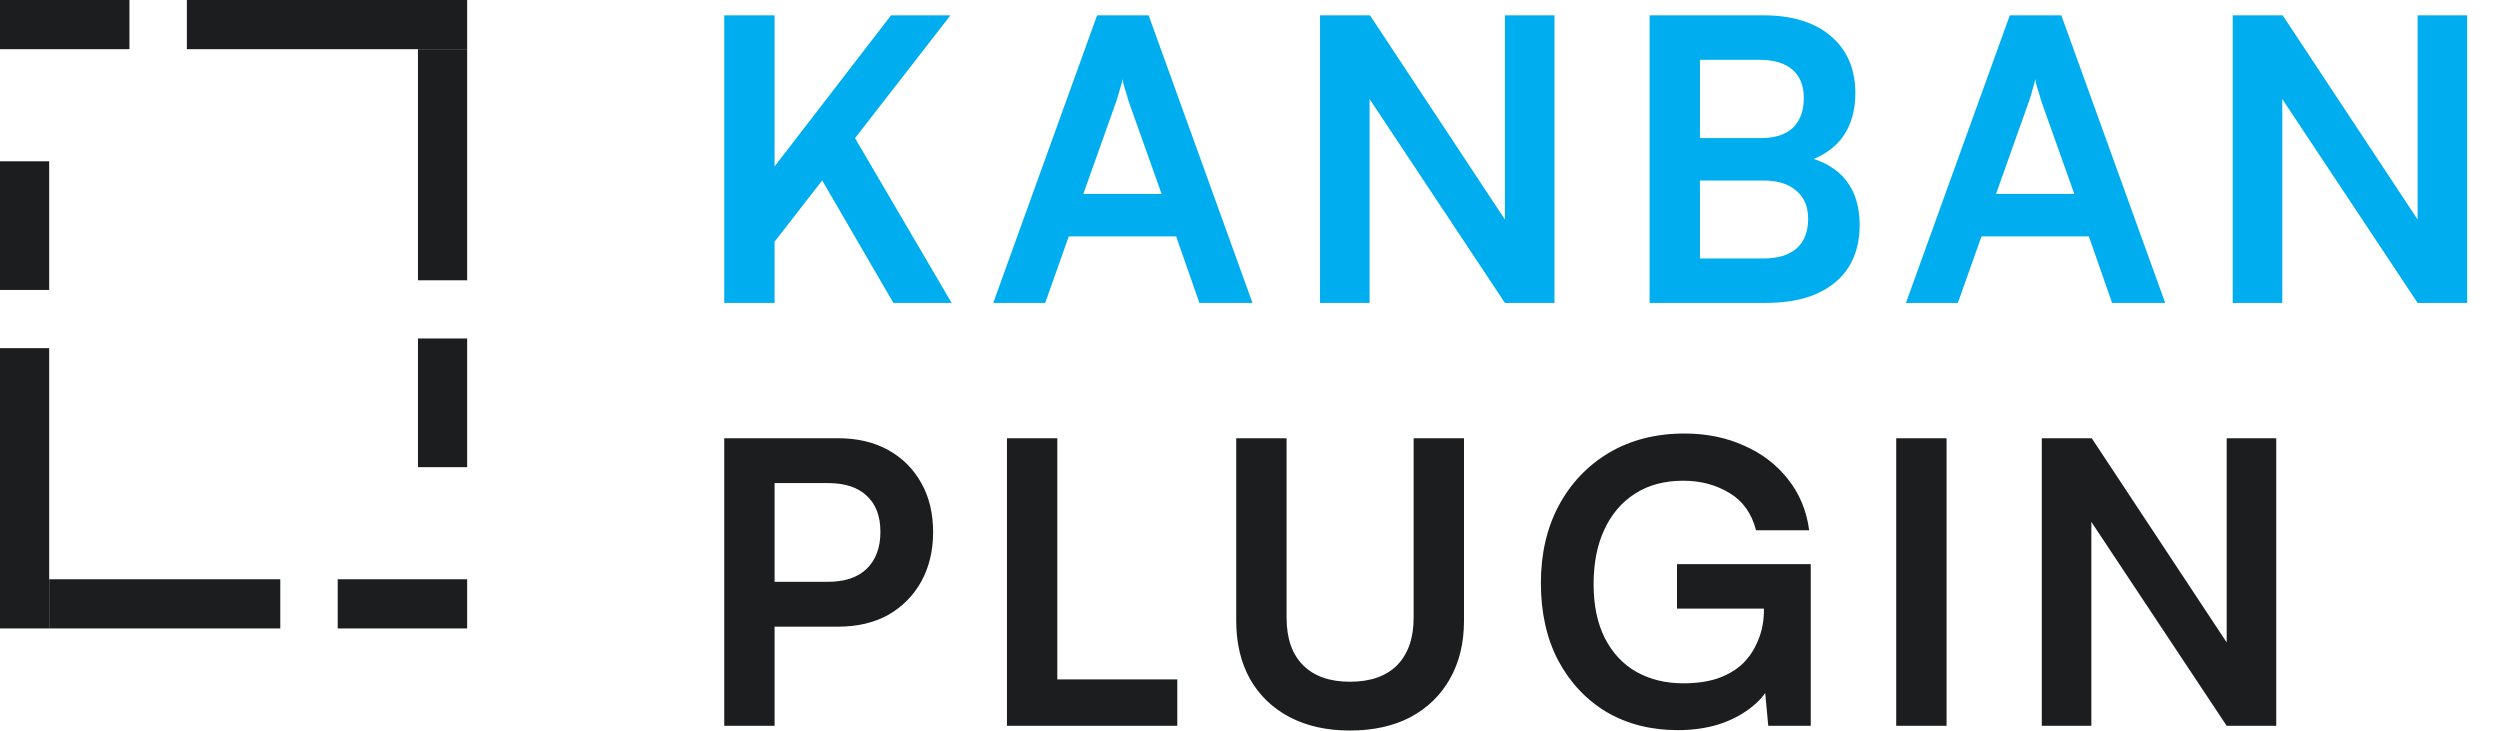
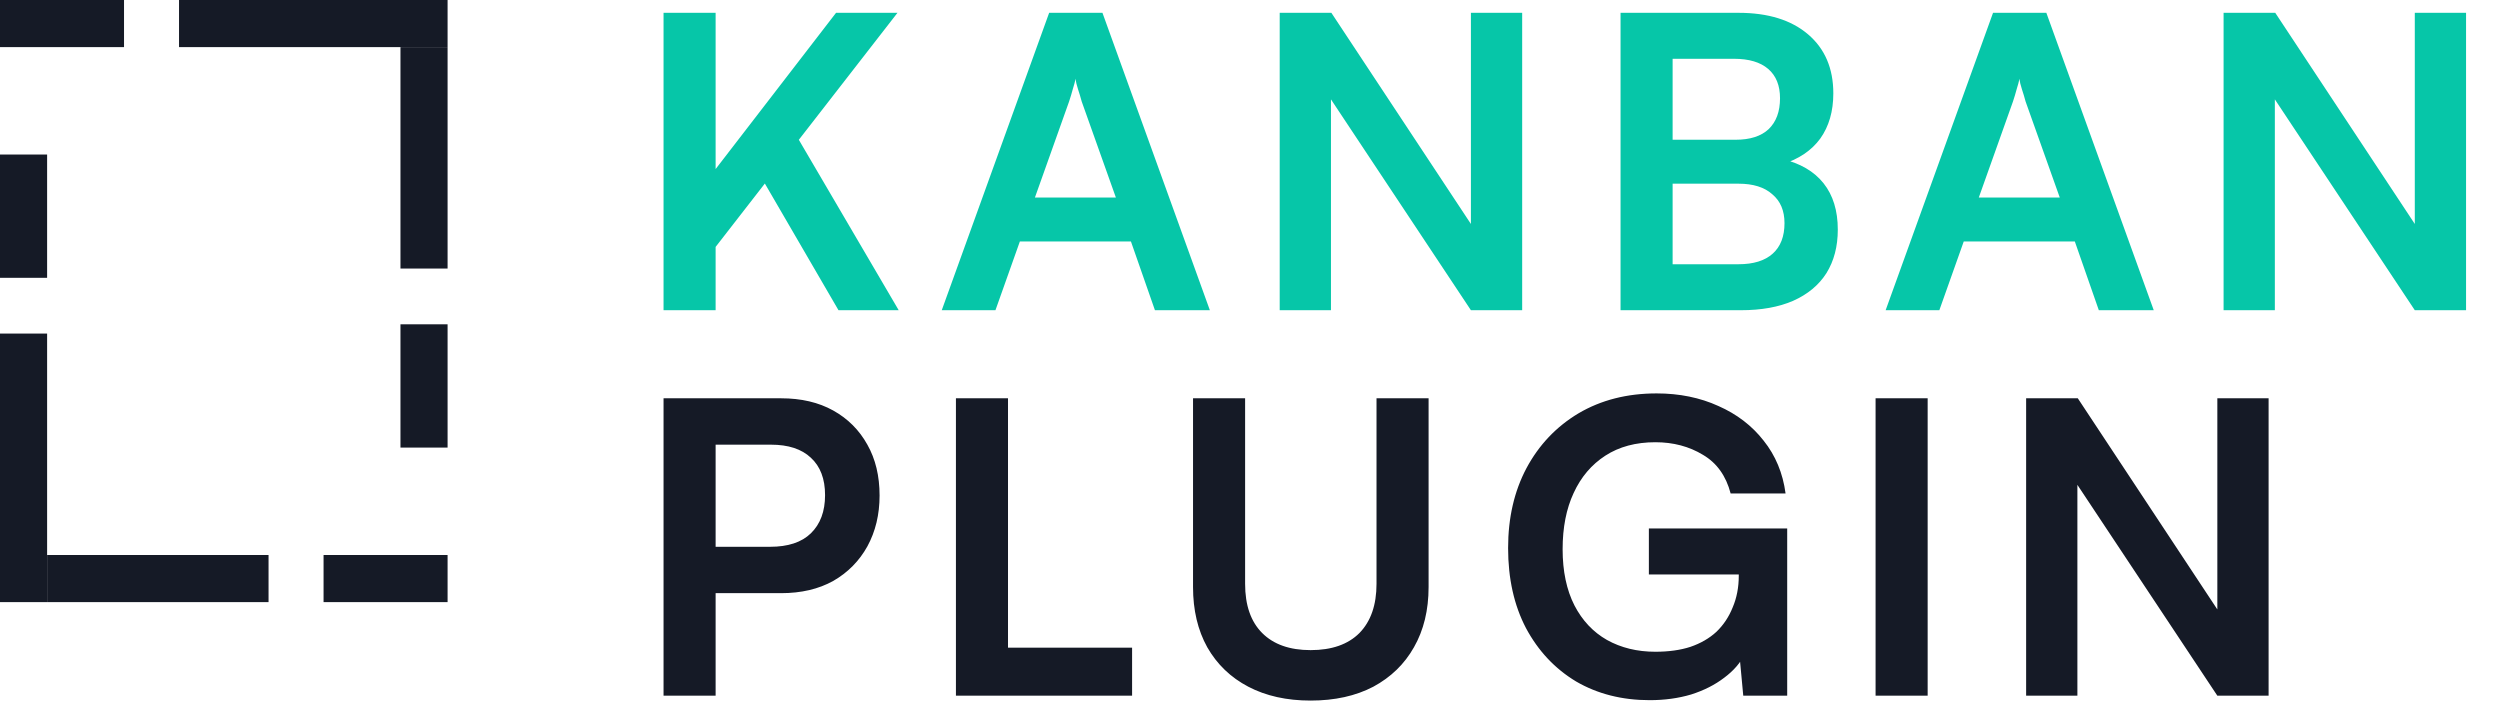
- <svg xmlns="http://www.w3.org/2000/svg" width="2542" height="743" viewBox="0 0 2542 743" fill="none">
-   <path d="M7.62939e-05 0H131.619V50H7.62939e-05V0Z" fill="#1C1D1E" />
-   <path d="M425 344.171H475V475H425V344.171Z" fill="#1C1D1E" />
-   <rect x="425" y="50" width="50" height="235" fill="#1C1D1E" />
-   <rect x="190" width="285" height="50" fill="#1C1D1E" />
-   <rect x="50" y="589" width="235" height="50" fill="#1C1D1E" />
-   <rect y="354" width="50" height="285" fill="#1C1D1E" />
-   <path d="M475 639L343.381 639L343.381 589L475 589L475 639Z" fill="#1C1D1E" />
-   <path d="M50 294.829L0 294.829L-1.14374e-05 164L50 164L50 294.829Z" fill="#1C1D1E" />
-   <path d="M966.4 15.6L775.6 261.2V184.8L906 15.6H966.4ZM787.6 15.6V308H736.4V15.6H787.6ZM834 180L866.8 136L967.6 308H908.4L834 180ZM1062.73 308H1009.93L1115.53 15.6H1167.93L1273.53 308H1219.53L1195.93 240.4H1086.73L1062.73 308ZM1135.13 102.8L1101.53 197.2H1181.13L1147.53 102.8C1146.46 98.8 1145.26 94.8 1143.93 90.8C1142.6 86.8 1141.8 83.333 1141.53 80.4C1141 83.067 1140.06 86.533 1138.73 90.8C1137.66 94.8 1136.46 98.8 1135.13 102.8ZM1392.6 308H1342.2V15.6H1393L1545 245.6H1530.2V15.6H1580.6V308H1530.2L1377.8 78.4H1392.6V308ZM1728.52 15.6V308H1677.32V15.6H1728.52ZM1793.32 183.6H1712.92V140.4H1790.52C1804.66 140.4 1815.46 136.933 1822.92 130C1830.39 122.8 1834.12 112.667 1834.12 99.6C1834.12 87.067 1830.26 77.467 1822.52 70.8C1814.79 64.133 1803.59 60.8 1788.92 60.8H1711.32V15.6H1793.32C1822.39 15.6 1845.19 22.667 1861.72 36.8C1878.26 50.933 1886.52 70.267 1886.52 94.8C1886.52 112.4 1882.26 127.2 1873.72 139.2C1865.19 150.933 1852.52 159.467 1835.72 164.8V159.2C1853.86 163.467 1867.59 171.467 1876.92 183.2C1886.26 194.933 1890.92 210.133 1890.92 228.8C1890.92 245.333 1887.19 259.6 1879.72 271.6C1872.26 283.333 1861.32 292.4 1846.92 298.8C1832.79 304.933 1815.72 308 1795.72 308H1711.32V262.8H1793.32C1807.99 262.8 1819.19 259.333 1826.92 252.4C1834.66 245.467 1838.52 235.467 1838.52 222.4C1838.52 210.133 1834.52 200.667 1826.52 194C1818.79 187.067 1807.72 183.6 1793.32 183.6ZM1990.76 308H1937.96L2043.56 15.6H2095.96L2201.56 308H2147.56L2123.96 240.4H2014.76L1990.76 308ZM2063.16 102.8L2029.56 197.2H2109.16L2075.56 102.8C2074.5 98.8 2073.3 94.8 2071.96 90.8C2070.63 86.8 2069.83 83.333 2069.56 80.4C2069.03 83.067 2068.1 86.533 2066.76 90.8C2065.7 94.8 2064.5 98.8 2063.16 102.8ZM2320.63 308H2270.23V15.6H2321.03L2473.03 245.6H2458.23V15.6H2508.63V308H2458.23L2305.83 78.4H2320.63V308Z" fill="#00AEEF" />
-   <path d="M787.6 445.6V738H736.4V445.6H787.6ZM852 637.2H775.2V591.6H841.2C858.8 591.6 872.133 587.2 881.2 578.4C890.533 569.333 895.2 556.8 895.2 540.8C895.2 524.8 890.533 512.533 881.2 504C872.133 495.467 859.067 491.2 842 491.2H770.4V445.6H852C871.733 445.6 888.8 449.6 903.2 457.6C917.6 465.6 928.8 476.8 936.8 491.2C944.8 505.333 948.8 522 948.8 541.2C948.8 559.867 944.8 576.533 936.8 591.2C928.8 605.6 917.6 616.933 903.2 625.2C888.8 633.2 871.733 637.2 852 637.2ZM1075.07 445.6V738H1023.87V445.6H1075.07ZM1032.67 738V690.8H1197.07V738H1032.67ZM1256.99 631.2V445.6H1308.19V628C1308.19 649.067 1313.79 665.2 1324.99 676.4C1336.19 687.6 1352.06 693.2 1372.59 693.2C1393.39 693.2 1409.39 687.6 1420.59 676.4C1431.79 664.933 1437.39 648.8 1437.39 628V445.6H1488.59V631.2C1488.59 653.867 1483.79 673.6 1474.19 690.4C1464.86 706.933 1451.53 719.867 1434.19 729.2C1416.86 738.267 1396.33 742.8 1372.59 742.8C1349.13 742.8 1328.73 738.267 1311.39 729.2C1294.06 720.133 1280.59 707.2 1270.99 690.4C1261.66 673.6 1256.99 653.867 1256.99 631.2ZM1711.57 488.8C1692.37 488.8 1675.97 493.2 1662.37 502C1648.77 510.8 1638.37 523.067 1631.17 538.8C1623.97 554.267 1620.37 572.667 1620.37 594C1620.37 615.6 1624.24 634 1631.97 649.2C1639.71 664.133 1650.37 675.467 1663.97 683.2C1677.84 690.933 1693.71 694.8 1711.57 694.8C1724.64 694.8 1736.11 693.2 1745.97 690C1756.11 686.533 1764.64 681.6 1771.57 675.2C1778.51 668.533 1783.84 660.533 1787.57 651.2C1791.57 641.867 1793.57 631.467 1793.57 620V594.4L1817.57 618.8H1705.17V573.6H1841.17V738H1797.97L1793.57 690.8L1799.57 696.8C1795.31 705.6 1788.51 713.467 1779.17 720.4C1770.11 727.333 1759.31 732.8 1746.77 736.8C1734.24 740.533 1720.64 742.4 1705.97 742.4C1678.77 742.4 1654.64 736.267 1633.57 724C1612.77 711.467 1596.37 694 1584.37 671.6C1572.64 649.2 1566.77 622.933 1566.77 592.8C1566.77 563.2 1572.77 537.067 1584.77 514.4C1597.04 491.467 1614.11 473.467 1635.97 460.4C1658.11 447.333 1683.71 440.8 1712.77 440.8C1735.17 440.8 1755.44 444.933 1773.57 453.2C1791.71 461.2 1806.51 472.533 1817.97 487.2C1829.71 501.867 1836.91 519.2 1839.57 539.2H1785.57C1781.04 521.867 1771.97 509.2 1758.37 501.2C1744.77 492.933 1729.17 488.8 1711.57 488.8ZM1979.27 445.6V738H1928.07V445.6H1979.27ZM2126.49 738H2076.09V445.6H2126.89L2278.89 675.6H2264.09V445.6H2314.49V738H2264.09L2111.69 508.4H2126.49V738Z" fill="#1C1D1E" />
+ <svg xmlns="http://www.w3.org/2000/svg" width="2458" height="689" viewBox="0 0 2458 689" fill="none">
+   <path d="M0 0H121.938V46.322H0V0Z" fill="#151A26" />
+   <path d="M393.74 318.856H440.062V440.063H393.74V318.856Z" fill="#151A26" />
+   <rect x="393.74" y="46.322" width="46.322" height="217.715" fill="#151A26" />
+   <rect x="176.025" width="264.038" height="46.322" fill="#151A26" />
+   <rect x="46.322" y="545.678" width="217.715" height="46.322" fill="#151A26" />
+   <rect y="327.962" width="46.322" height="264.038" fill="#151A26" />
+   <path d="M440.062 592L318.125 592L318.125 545.678L440.062 545.678L440.062 592Z" fill="#151A26" />
+   <path d="M46.322 273.144L0 273.144L-1.05962e-05 151.937L46.322 151.937L46.322 273.144Z" fill="#151A26" />
+   <path d="M882.4 12.6L691.6 258.2V181.8L822 12.6H882.4ZM703.6 12.6V305H652.4V12.6H703.6ZM750 177L782.8 133L883.6 305H824.4L750 177ZM978.731 305H925.931L1031.53 12.6H1083.93L1189.53 305H1135.53L1111.93 237.4H1002.73L978.731 305ZM1051.13 99.8L1017.53 194.2H1097.13L1063.53 99.8C1062.46 95.8 1061.26 91.8 1059.93 87.8C1058.6 83.8 1057.8 80.333 1057.53 77.4C1057 80.067 1056.06 83.533 1054.73 87.8C1053.66 91.8 1052.46 95.8 1051.13 99.8ZM1308.6 305H1258.2V12.6H1309L1461 242.6H1446.2V12.6H1496.6V305H1446.2L1293.8 75.4H1308.6V305ZM1644.52 12.6V305H1593.32V12.6H1644.52ZM1709.32 180.6H1628.92V137.4H1706.52C1720.66 137.4 1731.46 133.933 1738.92 127C1746.39 119.8 1750.12 109.667 1750.12 96.6C1750.12 84.067 1746.26 74.467 1738.52 67.8C1730.79 61.133 1719.59 57.8 1704.92 57.8H1627.32V12.6H1709.32C1738.39 12.6 1761.19 19.667 1777.72 33.8C1794.26 47.933 1802.52 67.267 1802.52 91.8C1802.52 109.4 1798.26 124.2 1789.72 136.2C1781.19 147.933 1768.52 156.467 1751.72 161.8V156.2C1769.86 160.467 1783.59 168.467 1792.92 180.2C1802.26 191.933 1806.92 207.133 1806.92 225.8C1806.92 242.333 1803.19 256.6 1795.72 268.6C1788.26 280.333 1777.32 289.4 1762.92 295.8C1748.79 301.933 1731.72 305 1711.72 305H1627.32V259.8H1709.32C1723.99 259.8 1735.19 256.333 1742.92 249.4C1750.66 242.467 1754.52 232.467 1754.52 219.4C1754.52 207.133 1750.52 197.667 1742.52 191C1734.79 184.067 1723.72 180.6 1709.32 180.6ZM1906.76 305H1853.96L1959.56 12.6H2011.96L2117.56 305H2063.56L2039.96 237.4H1930.76L1906.76 305ZM1979.16 99.8L1945.56 194.2H2025.16L1991.56 99.8C1990.5 95.8 1989.3 91.8 1987.96 87.8C1986.63 83.8 1985.83 80.333 1985.56 77.4C1985.03 80.067 1984.1 83.533 1982.76 87.8C1981.7 91.8 1980.5 95.8 1979.16 99.8ZM2236.63 305H2186.23V12.6H2237.03L2389.03 242.6H2374.23V12.6H2424.63V305H2374.23L2221.83 75.4H2236.63V305Z" fill="#06C6A8" />
+   <path d="M703.6 391.6V684H652.4V391.6H703.6ZM768 583.2H691.2V537.6H757.2C774.8 537.6 788.133 533.2 797.2 524.4C806.533 515.333 811.2 502.8 811.2 486.8C811.2 470.8 806.533 458.533 797.2 450C788.133 441.467 775.067 437.2 758 437.2H686.4V391.6H768C787.733 391.6 804.8 395.6 819.2 403.6C833.6 411.6 844.8 422.8 852.8 437.2C860.8 451.333 864.8 468 864.8 487.2C864.8 505.867 860.8 522.533 852.8 537.2C844.8 551.6 833.6 562.933 819.2 571.2C804.8 579.2 787.733 583.2 768 583.2ZM991.069 391.6V684H939.869V391.6H991.069ZM948.669 684V636.8H1113.07V684H948.669ZM1172.99 577.2V391.6H1224.19V574C1224.19 595.067 1229.79 611.2 1240.99 622.4C1252.19 633.6 1268.06 639.2 1288.59 639.2C1309.39 639.2 1325.39 633.6 1336.59 622.4C1347.79 610.933 1353.39 594.8 1353.39 574V391.6H1404.59V577.2C1404.59 599.867 1399.79 619.6 1390.19 636.4C1380.86 652.933 1367.53 665.867 1350.19 675.2C1332.86 684.267 1312.33 688.8 1288.59 688.8C1265.13 688.8 1244.73 684.267 1227.39 675.2C1210.06 666.133 1196.59 653.2 1186.99 636.4C1177.66 619.6 1172.99 599.867 1172.99 577.2ZM1627.57 434.8C1608.37 434.8 1591.97 439.2 1578.37 448C1564.77 456.8 1554.37 469.067 1547.17 484.8C1539.97 500.267 1536.37 518.667 1536.37 540C1536.37 561.6 1540.24 580 1547.97 595.2C1555.71 610.133 1566.37 621.467 1579.97 629.2C1593.84 636.933 1609.71 640.8 1627.57 640.8C1640.64 640.8 1652.11 639.2 1661.97 636C1672.11 632.533 1680.64 627.6 1687.57 621.2C1694.51 614.533 1699.84 606.533 1703.57 597.2C1707.57 587.867 1709.57 577.467 1709.57 566V540.4L1733.57 564.8H1621.17V519.6H1757.17V684H1713.97L1709.57 636.8L1715.57 642.8C1711.31 651.6 1704.51 659.467 1695.17 666.4C1686.11 673.333 1675.31 678.8 1662.77 682.8C1650.24 686.533 1636.64 688.4 1621.97 688.4C1594.77 688.4 1570.64 682.267 1549.57 670C1528.77 657.467 1512.37 640 1500.37 617.6C1488.64 595.2 1482.77 568.933 1482.77 538.8C1482.77 509.2 1488.77 483.067 1500.77 460.4C1513.04 437.467 1530.11 419.467 1551.97 406.4C1574.11 393.333 1599.71 386.8 1628.77 386.8C1651.17 386.8 1671.44 390.933 1689.57 399.2C1707.71 407.2 1722.51 418.533 1733.97 433.2C1745.71 447.867 1752.91 465.2 1755.57 485.2H1701.57C1697.04 467.867 1687.97 455.2 1674.37 447.2C1660.77 438.933 1645.17 434.8 1627.57 434.8ZM1895.27 391.6V684H1844.07V391.6H1895.27ZM2042.49 684H1992.09V391.6H2042.89L2194.89 621.6H2180.09V391.6H2230.49V684H2180.09L2027.69 454.4H2042.49V684Z" fill="#151A26" />
</svg>
